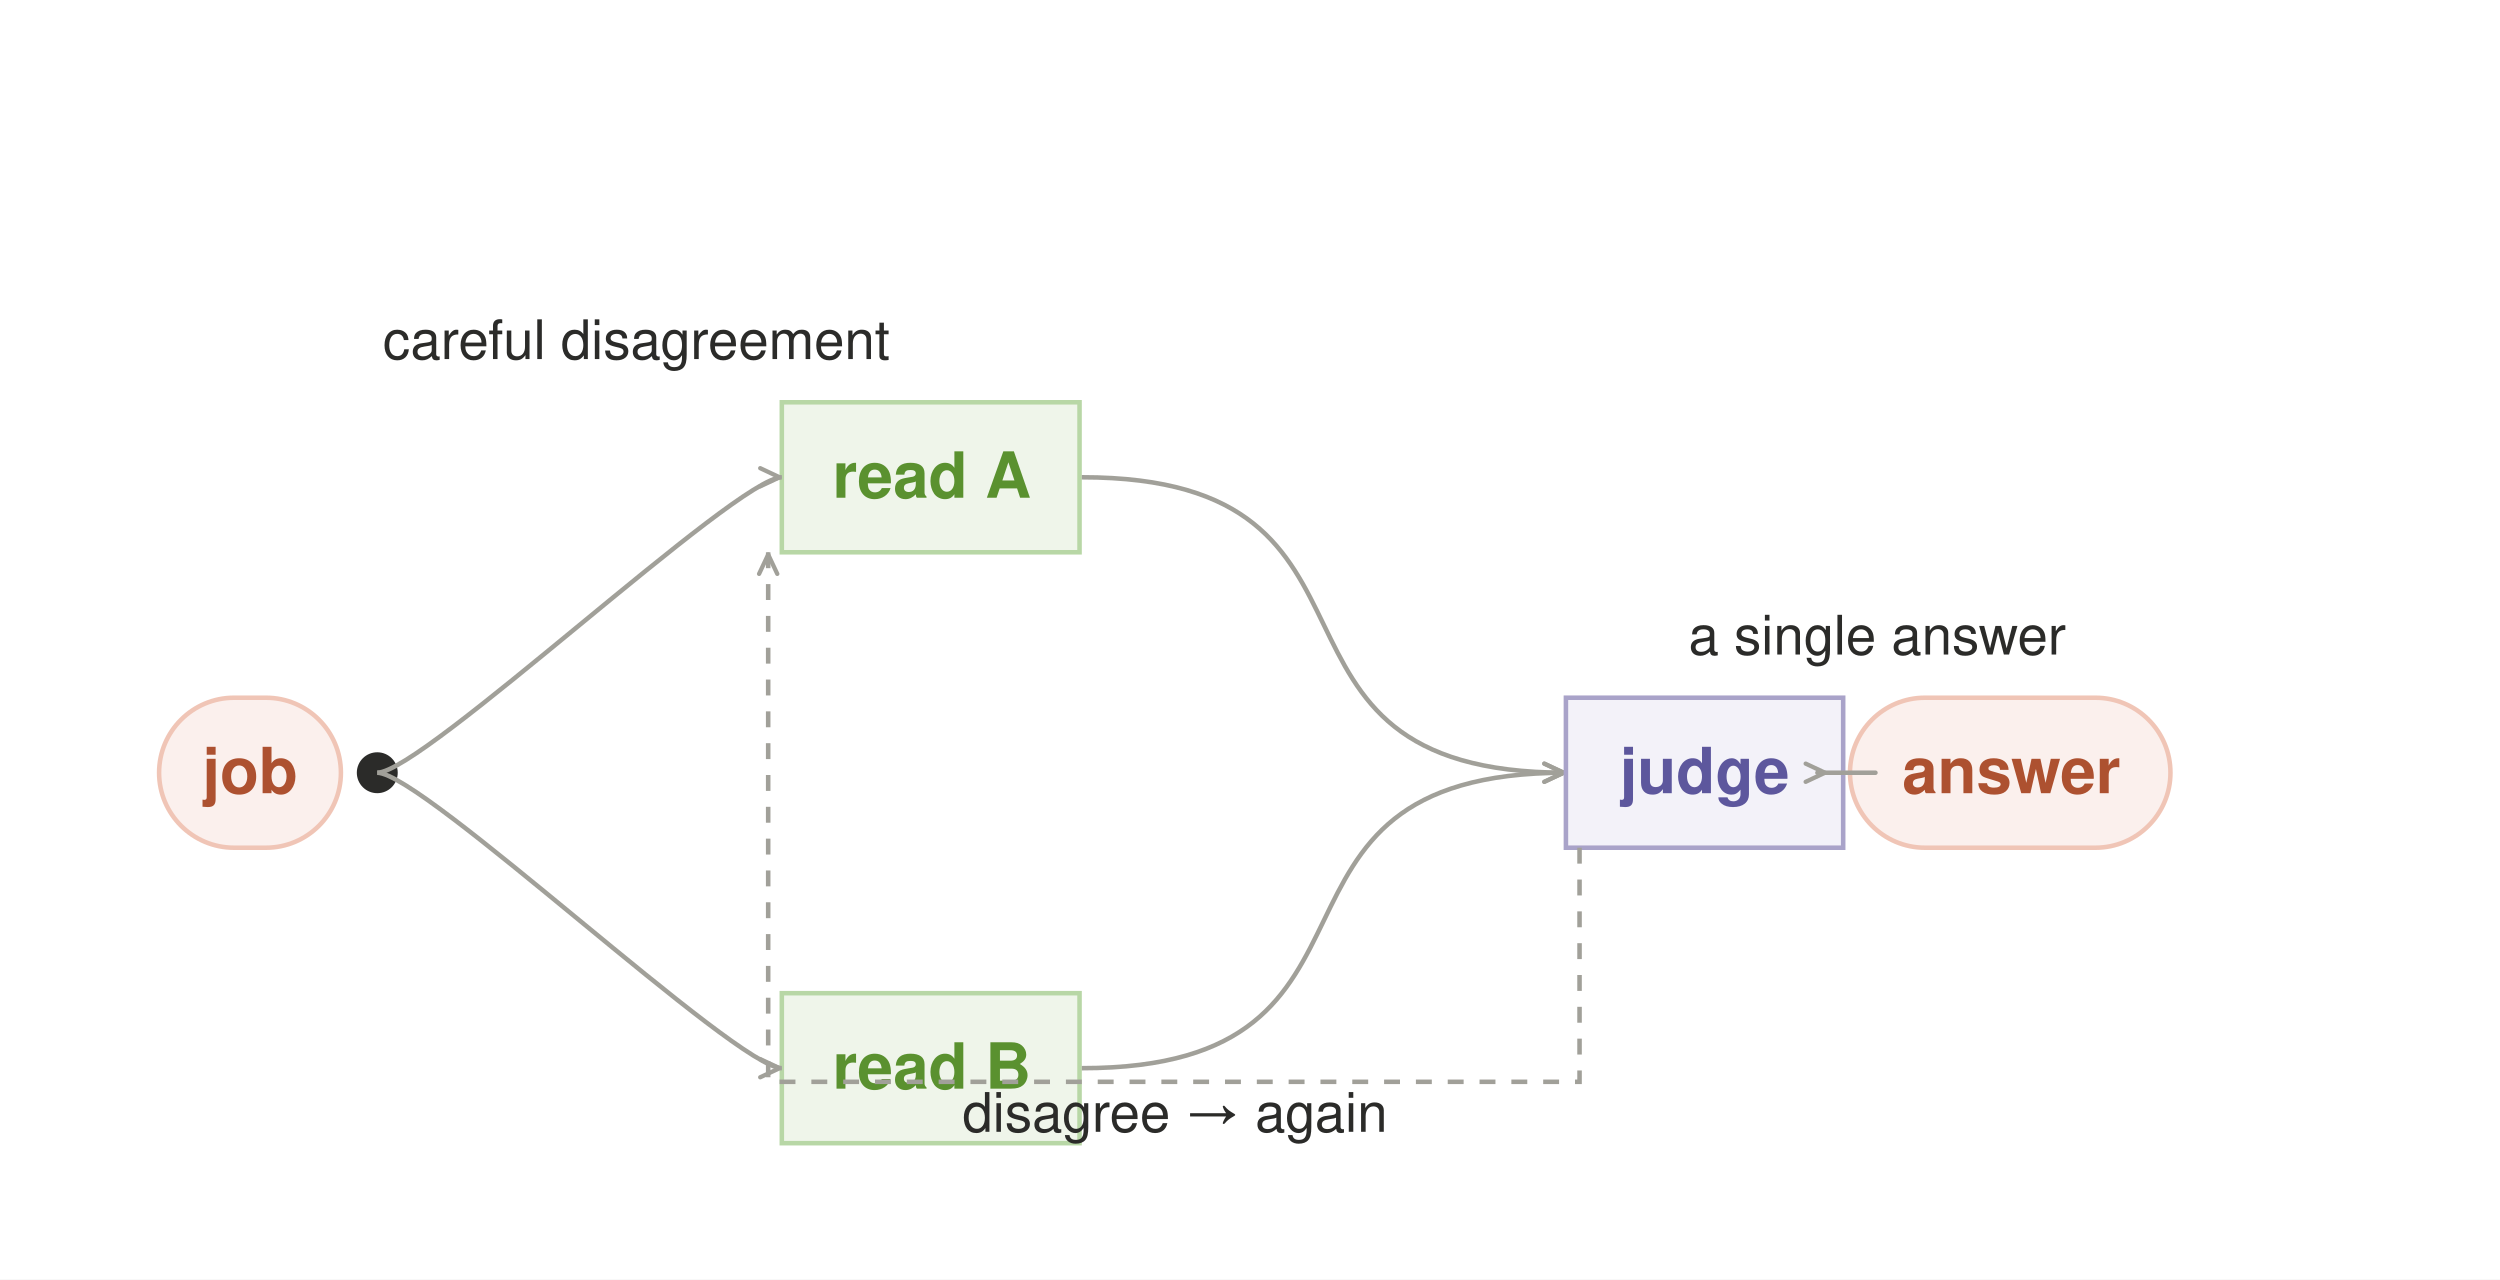
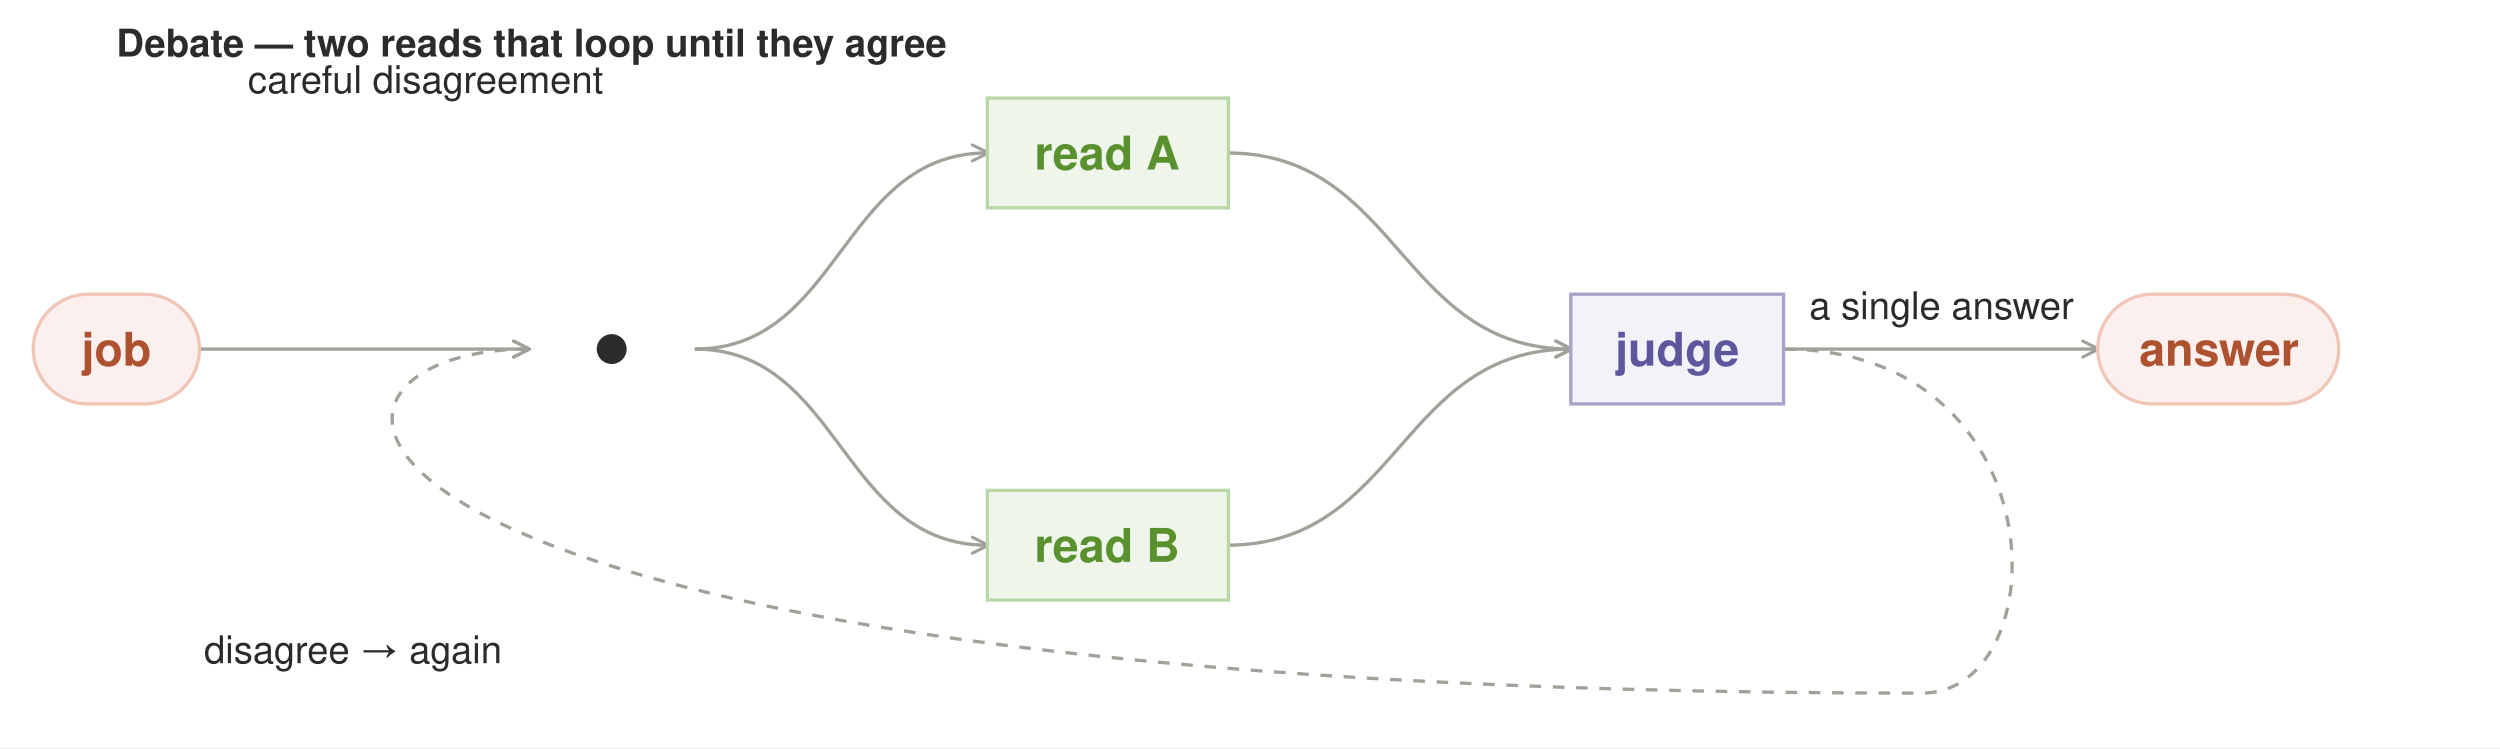
- <svg xmlns="http://www.w3.org/2000/svg" viewBox="0 0 1100 563" font-family="Avenir Next, Nunito, Segoe UI, Helvetica, Arial, sans-serif">
+ <svg xmlns="http://www.w3.org/2000/svg" viewBox="0 0 1504 450" font-family="Avenir Next, Nunito, Segoe UI, Helvetica, Arial, sans-serif">
  <defs>
-     <marker id="ha" markerWidth="14" markerHeight="14" refX="11" refY="5" orient="auto" markerUnits="userSpaceOnUse">
-       <path d="M1.5 1 L10 5 L1.5 9" fill="none" stroke="#a1a099" stroke-width="1.9" stroke-linecap="round" stroke-linejoin="round" />
+     <marker id="ha" markerWidth="13.3" markerHeight="13.3" refX="11" refY="7.0" orient="auto" markerUnits="userSpaceOnUse">
+       <path d="M2 2.2 L11.5 7.0 L2 11.8" fill="none" stroke="#a1a099" stroke-width="1.9" stroke-linecap="round" stroke-linejoin="round" />
    </marker>
-     <marker id="Ha" markerWidth="19" markerHeight="19" refX="13" refY="6.5" orient="auto" markerUnits="userSpaceOnUse">
-       <path d="M2 1.5 L12.5 6.5 L2 11.5" fill="none" stroke="#a1a099" stroke-width="3" stroke-linecap="round" stroke-linejoin="round" />
+     <marker id="Ha" markerWidth="18.1" markerHeight="18.1" refX="15" refY="9.5" orient="auto" markerUnits="userSpaceOnUse">
+       <path d="M2 3.0 L15.6 9.5 L2 16.0" fill="none" stroke="#a1a099" stroke-width="3.0" stroke-linecap="round" stroke-linejoin="round" />
    </marker>
-     <marker id="hg" markerWidth="14" markerHeight="14" refX="11" refY="5" orient="auto" markerUnits="userSpaceOnUse">
-       <path d="M1.5 1 L10 5 L1.5 9" fill="none" stroke="#5a912f" stroke-width="1.9" stroke-linecap="round" stroke-linejoin="round" />
+     <marker id="hg" markerWidth="13.3" markerHeight="13.3" refX="11" refY="7.0" orient="auto" markerUnits="userSpaceOnUse">
+       <path d="M2 2.2 L11.5 7.0 L2 11.8" fill="none" stroke="#5a912f" stroke-width="1.9" stroke-linecap="round" stroke-linejoin="round" />
    </marker>
-     <marker id="Hg" markerWidth="19" markerHeight="19" refX="13" refY="6.5" orient="auto" markerUnits="userSpaceOnUse">
-       <path d="M2 1.5 L12.5 6.5 L2 11.5" fill="none" stroke="#5a912f" stroke-width="3" stroke-linecap="round" stroke-linejoin="round" />
+     <marker id="Hg" markerWidth="18.1" markerHeight="18.1" refX="15" refY="9.5" orient="auto" markerUnits="userSpaceOnUse">
+       <path d="M2 3.0 L15.6 9.5 L2 16.0" fill="none" stroke="#5a912f" stroke-width="3.0" stroke-linecap="round" stroke-linejoin="round" />
    </marker>
-     <marker id="hp" markerWidth="14" markerHeight="14" refX="11" refY="5" orient="auto" markerUnits="userSpaceOnUse">
-       <path d="M1.5 1 L10 5 L1.5 9" fill="none" stroke="#5d579d" stroke-width="1.9" stroke-linecap="round" stroke-linejoin="round" />
+     <marker id="hp" markerWidth="13.3" markerHeight="13.3" refX="11" refY="7.0" orient="auto" markerUnits="userSpaceOnUse">
+       <path d="M2 2.2 L11.5 7.0 L2 11.8" fill="none" stroke="#5d579d" stroke-width="1.9" stroke-linecap="round" stroke-linejoin="round" />
    </marker>
-     <marker id="Hp" markerWidth="19" markerHeight="19" refX="13" refY="6.5" orient="auto" markerUnits="userSpaceOnUse">
-       <path d="M2 1.5 L12.5 6.5 L2 11.5" fill="none" stroke="#5d579d" stroke-width="3" stroke-linecap="round" stroke-linejoin="round" />
+     <marker id="Hp" markerWidth="18.1" markerHeight="18.1" refX="15" refY="9.5" orient="auto" markerUnits="userSpaceOnUse">
+       <path d="M2 3.0 L15.6 9.5 L2 16.0" fill="none" stroke="#5d579d" stroke-width="3.0" stroke-linecap="round" stroke-linejoin="round" />
    </marker>
-     <marker id="hc" markerWidth="14" markerHeight="14" refX="11" refY="5" orient="auto" markerUnits="userSpaceOnUse">
-       <path d="M1.5 1 L10 5 L1.5 9" fill="none" stroke="#ad5130" stroke-width="1.9" stroke-linecap="round" stroke-linejoin="round" />
+     <marker id="hc" markerWidth="13.3" markerHeight="13.3" refX="11" refY="7.0" orient="auto" markerUnits="userSpaceOnUse">
+       <path d="M2 2.2 L11.5 7.0 L2 11.8" fill="none" stroke="#ad5130" stroke-width="1.9" stroke-linecap="round" stroke-linejoin="round" />
    </marker>
-     <marker id="Hc" markerWidth="19" markerHeight="19" refX="13" refY="6.5" orient="auto" markerUnits="userSpaceOnUse">
-       <path d="M2 1.5 L12.5 6.5 L2 11.5" fill="none" stroke="#ad5130" stroke-width="3" stroke-linecap="round" stroke-linejoin="round" />
+     <marker id="Hc" markerWidth="18.1" markerHeight="18.1" refX="15" refY="9.5" orient="auto" markerUnits="userSpaceOnUse">
+       <path d="M2 3.0 L15.6 9.5 L2 16.0" fill="none" stroke="#ad5130" stroke-width="3.0" stroke-linecap="round" stroke-linejoin="round" />
    </marker>
-     <marker id="hk" markerWidth="14" markerHeight="14" refX="11" refY="5" orient="auto" markerUnits="userSpaceOnUse">
-       <path d="M1.5 1 L10 5 L1.5 9" fill="none" stroke="#2b2b29" stroke-width="1.9" stroke-linecap="round" stroke-linejoin="round" />
+     <marker id="hk" markerWidth="13.3" markerHeight="13.3" refX="11" refY="7.0" orient="auto" markerUnits="userSpaceOnUse">
+       <path d="M2 2.2 L11.5 7.0 L2 11.8" fill="none" stroke="#2b2b29" stroke-width="1.9" stroke-linecap="round" stroke-linejoin="round" />
    </marker>
-     <marker id="Hk" markerWidth="19" markerHeight="19" refX="13" refY="6.5" orient="auto" markerUnits="userSpaceOnUse">
-       <path d="M2 1.5 L12.5 6.5 L2 11.5" fill="none" stroke="#2b2b29" stroke-width="3" stroke-linecap="round" stroke-linejoin="round" />
+     <marker id="Hk" markerWidth="18.1" markerHeight="18.1" refX="15" refY="9.5" orient="auto" markerUnits="userSpaceOnUse">
+       <path d="M2 3.0 L15.6 9.5 L2 16.0" fill="none" stroke="#2b2b29" stroke-width="3.0" stroke-linecap="round" stroke-linejoin="round" />
    </marker>
  </defs>
-   <rect width="1100" height="563" fill="#fff" />
-   <rect x="70" y="307" width="80" height="66" rx="33" fill="#fbf0ed" stroke="#f0c5b6" stroke-width="2" />
-   <text x="110" y="349" text-anchor="middle" fill="#ad5130" font-size="28" font-weight="600">job</text>
-   <circle cx="166" cy="340" r="9" fill="#2b2b29" />
-   <rect x="344" y="177" width="131" height="66" fill="#eff5ea" stroke="#b8d7a6" stroke-width="2" />
-   <text x="410" y="219" text-anchor="middle" fill="#5a912f" font-size="28" font-weight="600">read A</text>
-   <rect x="344" y="437" width="131" height="66" fill="#eff5ea" stroke="#b8d7a6" stroke-width="2" />
-   <text x="410" y="479" text-anchor="middle" fill="#5a912f" font-size="28" font-weight="600">read B</text>
-   <path d="M166 340 C186 340, 324 210, 344 210" fill="none" stroke="#a1a099" stroke-width="2" marker-end="url(#ha)" />
-   <path d="M476 210 C626 210, 539 340, 689 340" fill="none" stroke="#a1a099" stroke-width="2" marker-end="url(#ha)" />
-   <path d="M166 340 C186 340, 324 470, 344 470" fill="none" stroke="#a1a099" stroke-width="2" marker-end="url(#ha)" />
-   <path d="M476 470 C626 470, 539 340, 689 340" fill="none" stroke="#a1a099" stroke-width="2" marker-end="url(#ha)" />
-   <text x="280" y="158" text-anchor="middle" fill="#2b2b29" font-size="24">careful disagreement</text>
-   <rect x="689" y="307" width="122" height="66" fill="#f3f2f9" stroke="#a9a3c9" stroke-width="2" />
-   <text x="750" y="349" text-anchor="middle" fill="#5d579d" font-size="28" font-weight="600">judge</text>
-   <path d="M695 373 L695 476 L338 476 L338 243" fill="none" stroke="#a1a099" stroke-width="2" stroke-dasharray="7 7" marker-end="url(#ha)" />
-   <text x="517" y="498" text-anchor="middle" fill="#2b2b29" font-size="24">disagree → again</text>
-   <rect x="814" y="307" width="141" height="66" rx="33" fill="#fbf0ed" stroke="#f0c5b6" stroke-width="2" />
-   <text x="885" y="349" text-anchor="middle" fill="#ad5130" font-size="28" font-weight="600">answer</text>
-   <path d="M821 340 C841 340, 784 340, 804 340" fill="none" stroke="#a1a099" stroke-width="2" marker-end="url(#ha)" />
-   <text x="826" y="288" text-anchor="middle" fill="#2b2b29" font-size="24">a single answer</text>
+   <rect width="1504" height="450" fill="#fff" />
+   <text x="70" y="34" text-anchor="start" fill="#2b2b29" font-size="23" font-weight="700">Debate — two reads that loop until they agree</text>
+   <text x="256" y="56" text-anchor="middle" fill="#2b2b29" font-size="23">careful disagreement</text>
+   <text x="1168" y="192" text-anchor="middle" fill="#2b2b29" font-size="23">a single answer</text>
+   <text x="302" y="399" text-anchor="end" fill="#2b2b29" font-size="23">disagree → again</text>
+   <path d="M 120 210 C 219 210, 219 210, 318 210" fill="none" stroke="#a1a099" stroke-width="2" marker-end="url(#ha)" />
+   <path d="M 418 210 C 506 210, 506 92, 594 92" fill="none" stroke="#a1a099" stroke-width="2" marker-end="url(#ha)" />
+   <path d="M 418 210 C 506 210, 506 328, 594 328" fill="none" stroke="#a1a099" stroke-width="2" marker-end="url(#ha)" />
+   <path d="M 738 92 C 842 92, 842 210, 945 210" fill="none" stroke="#a1a099" stroke-width="2" marker-end="url(#ha)" />
+   <path d="M 738 328 C 842 328, 842 210, 945 210" fill="none" stroke="#a1a099" stroke-width="2" marker-end="url(#ha)" />
+   <path d="M 1073 210 C 1168 210, 1168 210, 1262 210" fill="none" stroke="#a1a099" stroke-width="2" marker-end="url(#ha)" />
+   <path d="M 1073 210 C 1239 210, 1239 417, 1156 417 C 152 417, 152 210, 318 210" fill="none" stroke="#a1a099" stroke-width="2" stroke-dasharray="7 7" marker-end="url(#ha)" />
+   <rect x="20" y="177" width="100" height="66" rx="33" fill="#fbf0ed" stroke="#f0c5b6" stroke-width="2" />
+   <text x="70" y="220" text-anchor="middle" fill="#ad5130" font-size="28" font-weight="600">job</text>
+   <circle cx="368" cy="210" r="9" fill="#2b2b29" />
+   <rect x="594" y="59" width="145" height="66" rx="0" fill="#eff5ea" stroke="#b8d7a6" stroke-width="2" />
+   <text x="666" y="102" text-anchor="middle" fill="#5a912f" font-size="28" font-weight="600">read A</text>
+   <rect x="594" y="295" width="145" height="66" rx="0" fill="#eff5ea" stroke="#b8d7a6" stroke-width="2" />
+   <text x="666" y="338" text-anchor="middle" fill="#5a912f" font-size="28" font-weight="600">read B</text>
+   <rect x="945" y="177" width="128" height="66" rx="0" fill="#f3f2f9" stroke="#a9a3c9" stroke-width="2" />
+   <text x="1009" y="220" text-anchor="middle" fill="#5d579d" font-size="28" font-weight="600">judge</text>
+   <rect x="1262" y="177" width="145" height="66" rx="33" fill="#fbf0ed" stroke="#f0c5b6" stroke-width="2" />
+   <text x="1335" y="220" text-anchor="middle" fill="#ad5130" font-size="28" font-weight="600">answer</text>
</svg>
